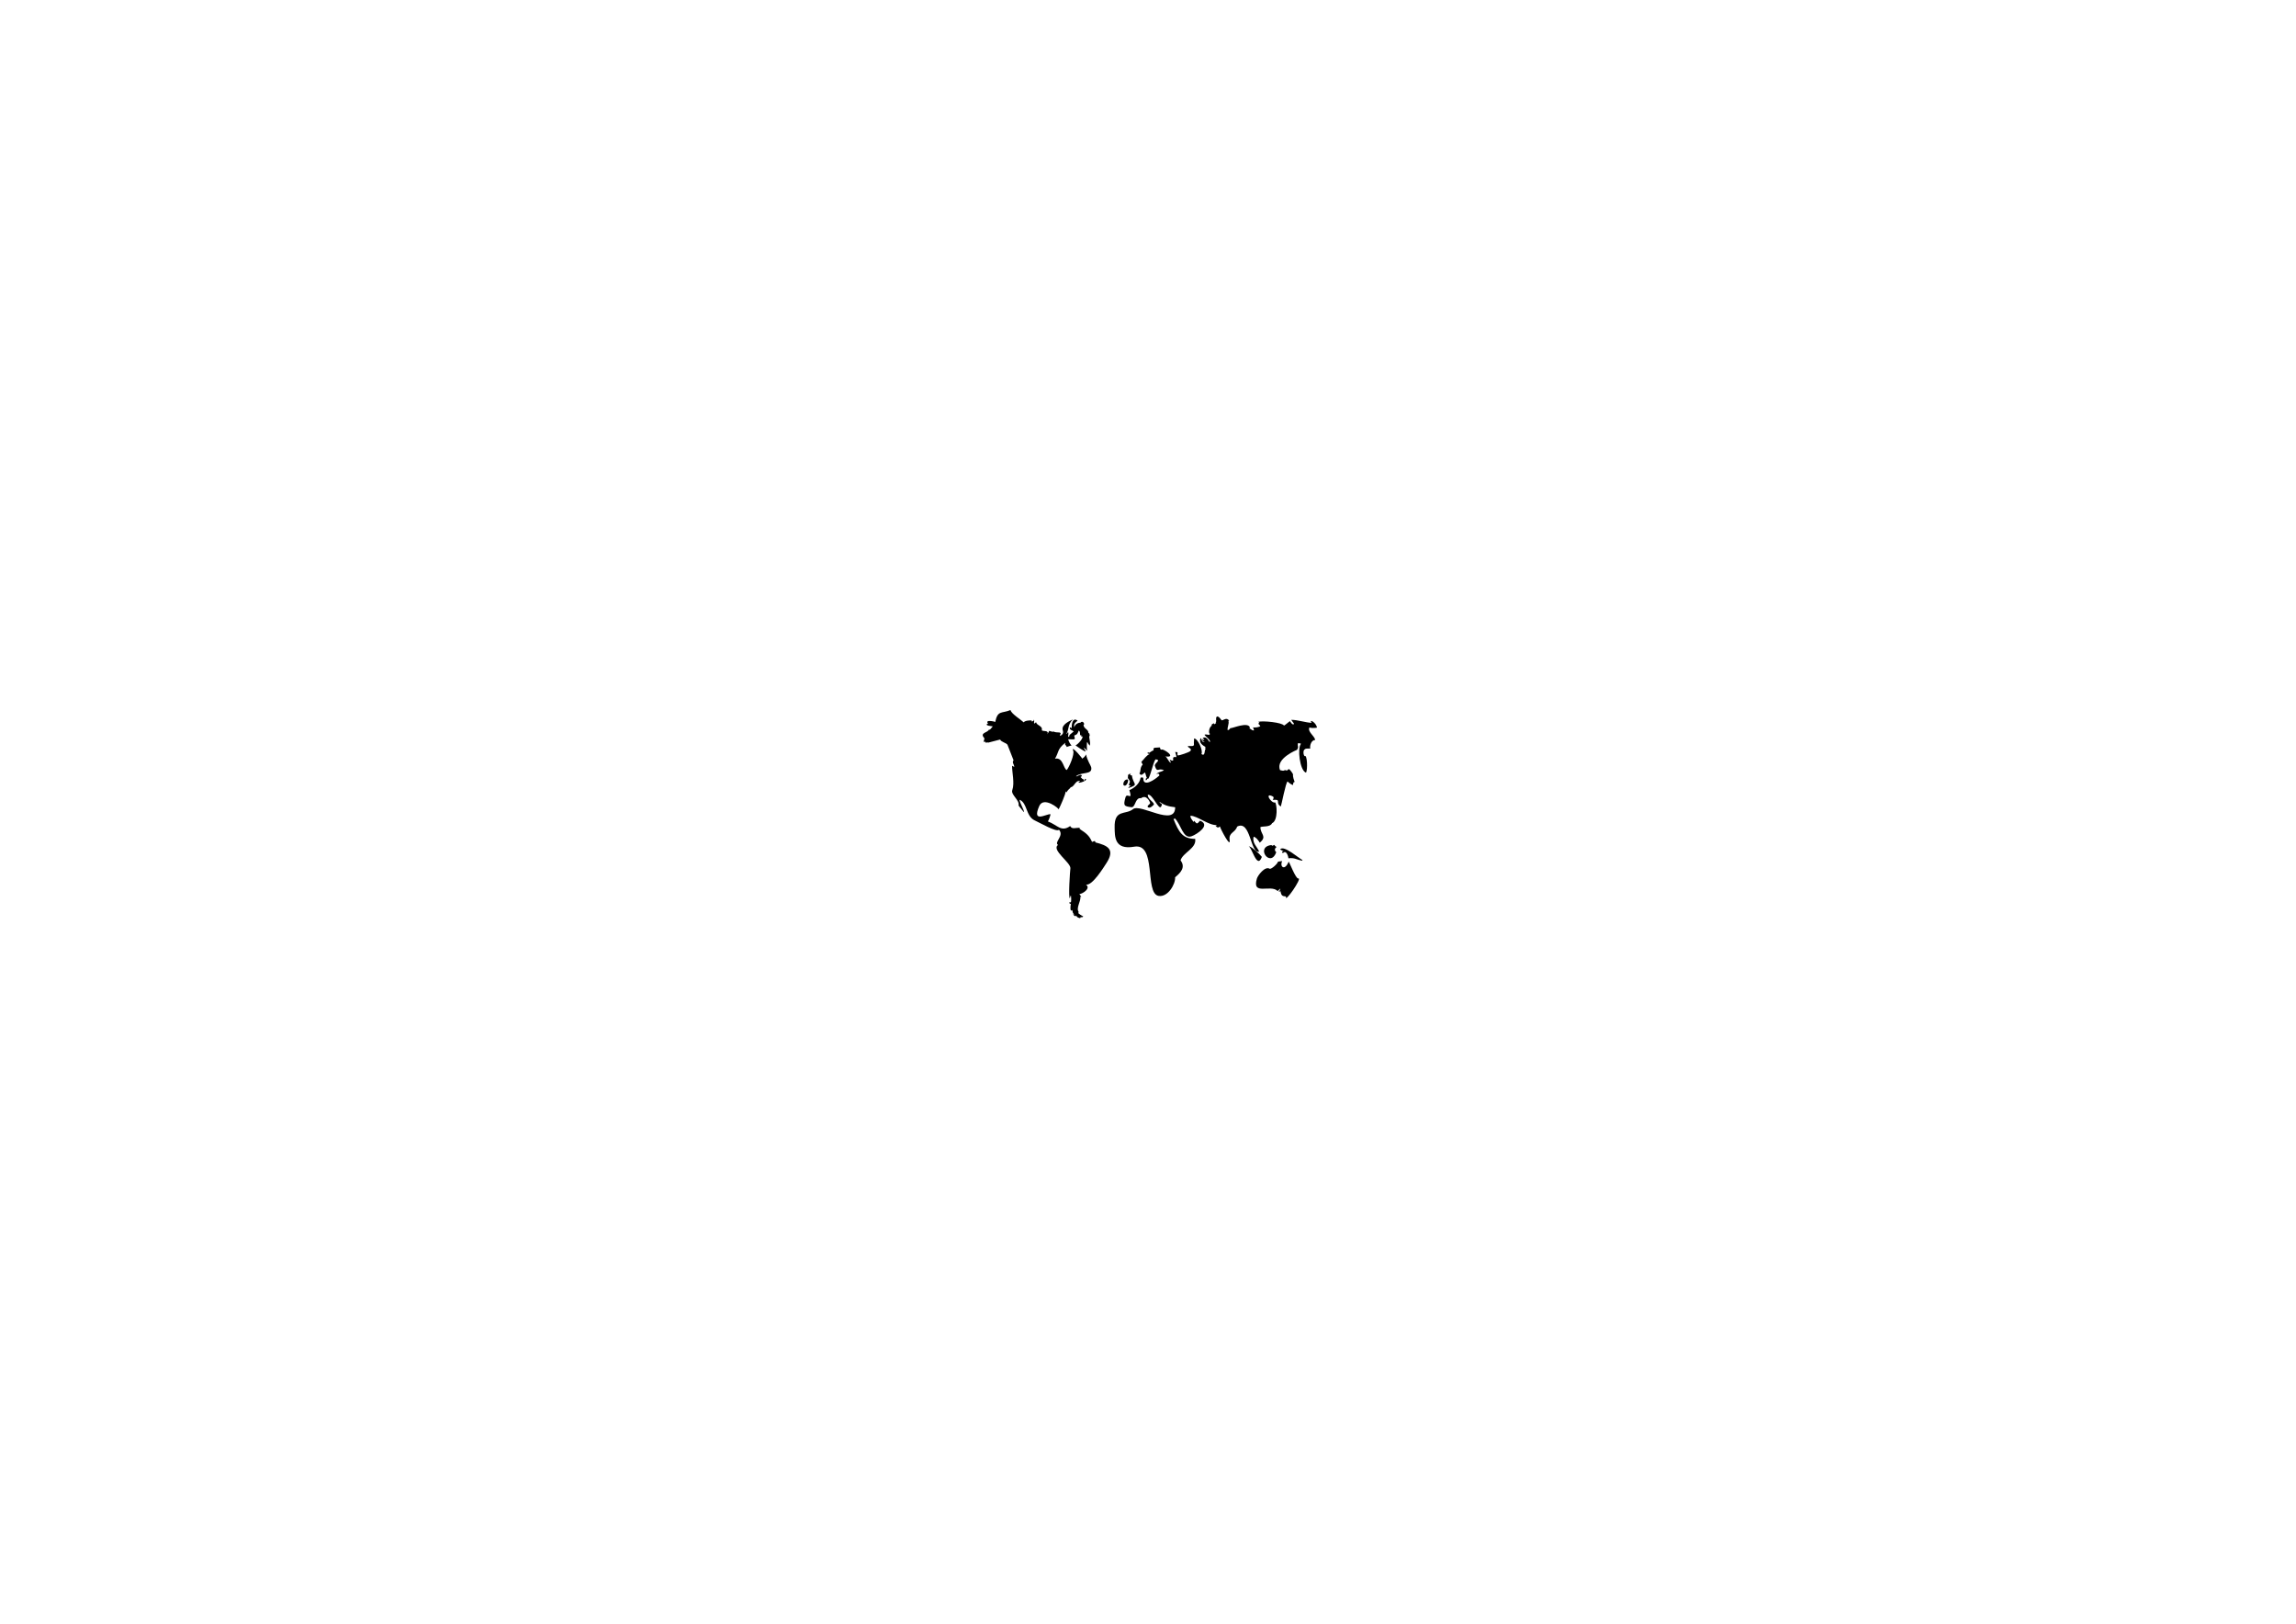
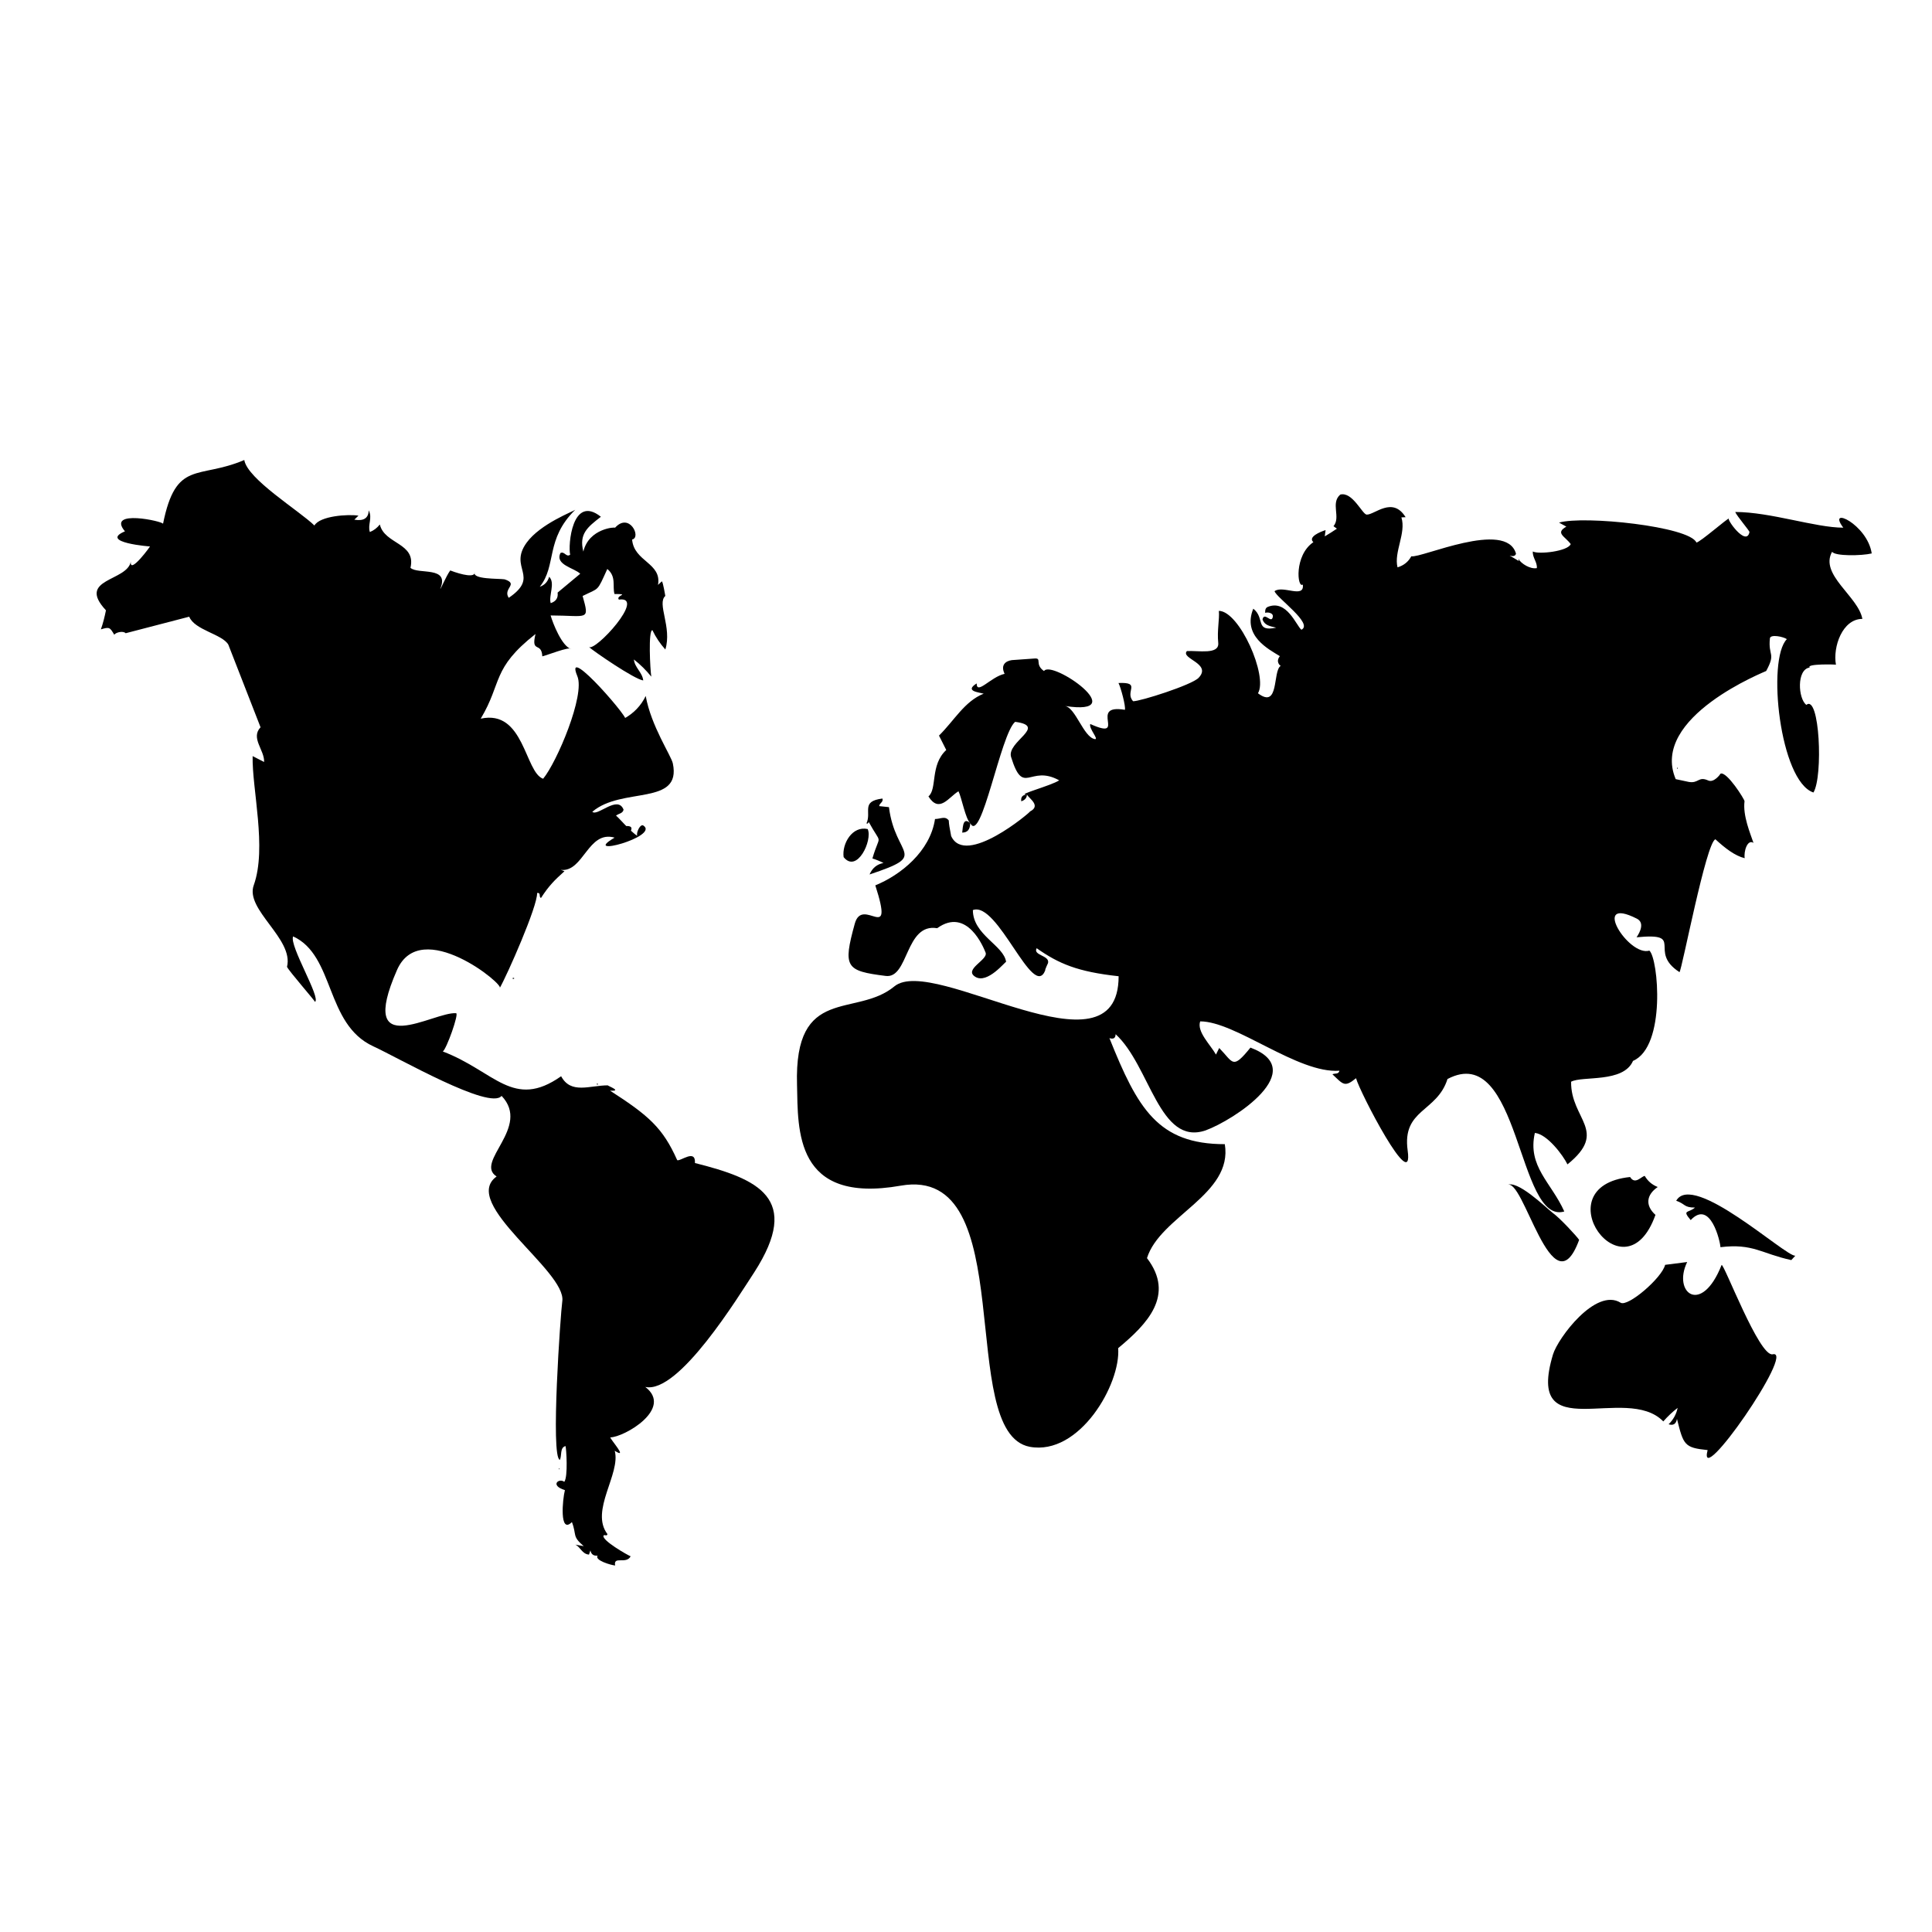
- <svg xmlns="http://www.w3.org/2000/svg" version="1.1" id="Layer_1" x="0px" y="0px" width="841.89px" height="595.28px" viewBox="0 0 841.89 595.28" enable-background="new 0 0 841.89 595.28" xml:space="preserve">
-   <path fill-rule="evenodd" clip-rule="evenodd" d="M423.521,274.125c-0.417,0.062-0.795,0.324-0.491,0.949  c-0.952,0.204-1.931,1.48-1.931,0.663c-0.861,0.532,0.145,0.606,0.488,0.702c-1.325,0.526-2.035,1.861-3.087,2.894l0.505,0.994  c-1.133,1.045-0.608,2.684-1.232,3.204c0.749,1.192,1.397,0.051,2.074-0.352c0.206,0.391,0.487,1.919,0.819,2.208  c-0.603-0.56-0.501,0.6-0.577,0.643c0.371,0.007,0.562-0.21,0.572-0.652c0.758,1.5,2.096-6.177,3.099-6.994  c2.274,0.302-0.617,1.369-0.276,2.436c0.858,2.759,1.266,0.476,3.318,1.603c-0.552,0.366-2.98,1.007-2.244,0.98  c-0.297,0.029-0.42,0.187-0.37,0.471c0.22-0.079,0.376-0.208,0.39-0.459c0.165,0.271,0.992,0.765,0.217,1.158  c0.037,0.04-4.467,3.854-5.449,1.697c-0.113-0.595-0.145-0.804-0.161-1.078c-0.258-0.334-0.563-0.097-0.949-0.097  c-0.333,2.241-2.387,3.872-4.124,4.577c1.355,4.21-0.871,0.704-1.418,2.646c-0.834,3.021-0.63,3.262,2.138,3.612  c1.591,0.2,1.335-3.669,3.551-3.298c2.08-1.493,3.216,1.365,3.345,1.687c0.196,0.491-1.545,1.159-0.708,1.673  c0.85,0.524,2.112-1.118,2.124-1.029c-0.147-1.139-2.296-1.863-2.296-3.579c1.716-0.65,4.159,6.29,5.001,4.158  c-0.059,0,0.227-0.566,0.192-0.515c0.118-0.523-1.071-0.516-0.784-1.009c1.514,1.059,2.805,1.623,5.654,1.933  c0,7.393-12.761-1.533-15.478,0.699c-2.658,2.194-6.929-0.139-6.72,6.796c0.074,3.104-0.185,8.255,7.157,6.965  c8.357-1.47,3.752,17.046,8.91,18.027c3.439,0.638,6.295-4.351,6.102-6.806c1.998-1.656,3.95-3.654,1.992-6.217  c0.891-2.891,5.949-4.395,5.373-7.871c-4.615,0-6.018-2.453-7.965-7.319c0.277,0.086,0.421-0.003,0.426-0.272  c2.387,2.191,3.004,7.738,6.208,6.64c1.982-0.718,7.225-4.167,3.104-5.711c-1.264,1.556-1.172,1.036-2.164,0.03  c-0.076,0.154-0.135,0.273-0.221,0.449c-0.375-0.67-1.338-1.578-1.09-2.29c2.457,0,6.746,3.621,9.615,3.403  c-0.064,0.262-0.297,0.164-0.479,0.247c0.743,0.706,0.839,0.92,1.629,0.271c0.242,0.936,4.009,8.188,3.563,4.986  c-0.395-2.864,2.023-2.625,2.754-4.928c5.024-2.654,4.811,10.109,8.07,9.143c-0.903-2.012-2.564-3.108-2.034-5.428  c0.856,0.087,1.94,1.549,2.249,2.175c2.861-2.314,0.219-3.092,0.252-5.7c0.766-0.427,3.6,0.105,4.269-1.442  c2.3-0.987,1.753-7.077,1.127-7.608c-1.437,0.438-4.098-3.854-0.859-2.206c0.536,0.278,0.233,0.908-0.027,1.284  c3.442-0.333,0.728,0.958,2.968,2.408c0.172-0.155,1.844-8.987,2.482-9.173c0.67,0.62,1.347,1.142,2.02,1.304  c-0.078-0.467,0.184-1.333,0.605-1.054c-0.227-0.669-0.75-1.875-0.625-2.875c0.015-0.117-1.229-2.093-1.656-1.906  c-0.03,0.066-0.457,0.645-0.844,0.469c-0.688-0.312-0.656,0.219-1.348,0.101l-0.902-0.195c-1.821-4.301,6.27-7.457,6.25-7.469  c0.687-1.269,0.125-1,0.25-2.25c0.031-0.308,0.937-0.113,1.172,0.052c-1.396,1.402-0.49,9.816,1.836,10.588  c0.676-1.119,0.431-6.804-0.487-6.049c-0.567-0.419-0.685-2.452,0.234-2.578c-0.282-0.271,1.827-0.215,1.806-0.195  c-0.222-1.232,0.447-3.161,1.825-3.161c-0.282-1.557-2.977-3.056-2.09-4.635c0.183,0.312,2.034,0.286,2.736,0.115  c-0.302-2.016-3.124-3.324-1.965-1.778c-1.925,0-5.021-1.084-7.463-1.084c0.122,0.296,1.005,1.315,0.987,1.389  c-0.217,1.069-1.677-1.009-1.405-0.947c-0.108-0.024-1.983,1.634-2.257,1.668c-0.472-1.113-7.768-1.879-9.484-1.372  c0.199,0.109,0.328,0.179,0.504,0.274c-0.783,0.451-0.108,0.654,0.307,1.204c-0.189,0.503-2.223,0.732-2.621,0.513  c-0.02,0.441,0.32,0.748,0.281,1.15c-0.446,0.084-1.082-0.303-1.271-0.637c0.01,0.048,0.017,0.098,0.023,0.146  c-1.229-0.755-0.305-0.051-0.194-0.51c-0.669-2.371-6.561,0.334-7.225,0.179c-0.207,0.384-0.525,0.64-0.954,0.765  c-0.262-1.045,0.609-2.373,0.265-3.448c0.091-0.003,0.169-0.007,0.296-0.014c-0.904-1.471-2.152-0.154-2.691-0.181  c-0.299-0.016-0.988-1.605-1.826-1.378c-0.678,0.594,0.064,1.562-0.459,2.184c0.093,0.069,0.169,0.125,0.229,0.17  c-0.274,0.187-0.553,0.366-0.838,0.534c0.018-0.139,0.033-0.27,0.055-0.431c-0.344,0.105-1.242,0.467-0.843,0.833  c-1.341,0.914-1.112,3.224-0.731,2.927c0.125,1-1.375,0.024-1.955,0.459c0.145,0.468,2.709,2.25,1.852,2.661  c-0.354-0.3-1-2.101-2.309-1.581c-0.162,0.066-0.201,0.208-0.188,0.423c0.126-0.077,0.606-0.024,0.521,0.302  c-0.115,0.44-0.572-0.406-0.705,0.138c0.137,0.416,0.514,0.468,0.949,0.573c-1.493,0.312-0.746-0.661-1.582-1.311  c-0.768,1.876,1.052,2.794,1.832,3.275c-0.311,0.393,0.016,0.664,0.064,0.664c-0.576,0.348-0.074,3.03-1.572,1.899  c0.705-1.174-1.268-5.675-2.697-5.691c0.049,0.566-0.129,1.351-0.043,2.208c0.085,0.843-1.404,0.519-2.158,0.571  c-0.463,0.525,1.753,0.851,0.803,1.847c-0.477,0.499-4.035,1.628-4.523,1.617c-0.611-0.658,0.609-1.327-1.006-1.256  c0.15,0.273,0.513,1.617,0.437,1.851c-2.581-0.435,0.245,2.168-2.39,0.981c-0.12,0.299,0.629,1.095,0.311,1.039  c-0.777-0.143-1.318-2.176-2.059-2.289c4.754,0.723-0.926-3.229-1.447-2.412c-0.674-0.47-0.111-0.907-0.653-0.866L423.521,274.125z   M424.7,274.47 M425.268,274.442 M413.634,285.274c0.954,1.746,0.809,0.7,0.265,2.544c0.265,0.082,0.52,0.186,0.766,0.313  c-0.45,0.081-0.771,0.346-0.965,0.792c4.167-1.394,1.771-1.168,1.341-4.652c-0.233-0.024-0.457-0.046-0.676-0.069  c0.019-0.217,0.301-0.264,0.226-0.525c-1.515,0.192-0.735,0.917-1.104,1.717C413.581,285.436,413.63,285.396,413.634,285.274  C413.686,285.371,413.617,285.319,413.634,285.274z M460.883,312.301c-0.506-0.404-2.51-2.365-3.178-1.916  c1.121-0.8,3.131,8.83,4.988,3.768C462.564,313.938,461.373,312.65,460.883,312.301z M466.215,309.811  c-6.096,0.638-0.369,8.578,1.752,2.616c-0.721-0.645-0.633-1.382,0.154-1.923c-0.412-0.158-0.691-0.42-0.896-0.763  C466.983,309.766,466.562,310.375,466.215,309.811z M413.575,285.79c-1.062-0.241-1.787,1.006-1.662,1.935  C412.835,288.878,413.927,286.558,413.575,285.79C413.414,285.753,413.64,285.932,413.575,285.79z M444.438,264.085 M426.32,294.258  c-0.008-0.015-0.014-0.031-0.021-0.046c-0.002,0.029-0.006,0.06-0.008,0.088C426.301,294.287,426.311,294.271,426.32,294.258  C426.312,294.243,426.311,294.271,426.32,294.258z M469.47,281.555c-0.026,0.034-0.021,0.061,0.019,0.08  c0.007-0.027,0.016-0.053,0.023-0.08C469.498,281.555,469.484,281.555,469.47,281.555  C469.464,281.57,469.484,281.555,469.47,281.555z" />
-   <path fill-rule="evenodd" clip-rule="evenodd" d="M392.166,269.461c0.045,0.365-0.113,0.607-0.477,0.728  c-0.155-0.504,0.335-1.397-0.105-1.819c-0.098,0.347-0.313,0.578-0.645,0.691c1.184-1.476,0.362-3.265,2.445-5.315  c-0.098,0.096-2.417,0.964-3.362,2.281c-1.267,1.762,0.979,2.299-1.23,3.798c-0.432-0.649,0.723-0.945-0.284-1.278  c-0.425-0.068-2.253,0.013-2.071-0.485c0.034,0.378-0.875,0.188-1.688-0.125c-0.312,0.438-0.64,1.282-0.69,1.266  c0.676-1.604-1.541-0.966-2.057-1.45c0.41-1.736-1.789-1.617-2.113-2.996c-0.188,0.236-0.417,0.412-0.688,0.525  c-0.165-0.495,0.197-0.971-0.083-1.5c-0.014,0.542-0.346,0.758-0.994,0.643c0.074-0.07,0.156-0.149,0.288-0.274  c-0.71-0.115-2.655,0.011-3.039,0.68c-1.041-1.019-4.633-3.206-4.842-4.521c-3.193,1.358-4.713-0.051-5.609,4.405  c0.036-0.167-3.951-1.042-2.632,0.521c-1.84,0.77,1.81,1.059,1.724,1.036c0.11-0.103-1.433,2.015-1.317,1.039  c-0.243,1.393-3.778,1.161-1.716,3.372c-0.092,0.443-0.199,0.887-0.349,1.314c0.589-0.179,0.622-0.137,0.919,0.373  c0.108-0.164,0.619-0.294,0.789-0.106l4.385-1.14c0.374,0.927,2.283,1.201,2.702,1.929l2.228,5.704  c-0.706,0.741,0.284,1.584,0.242,2.398c-0.265-0.134-0.528-0.27-0.791-0.407c-0.047,2.282,0.996,6.332,0.084,8.905  c-0.642,1.694,2.781,3.7,2.293,5.643c0.108,0.27,1.975,2.398,1.926,2.427c0.442-0.251-1.792-3.897-1.509-4.524  c2.889,1.324,2.206,6.054,5.533,7.587c1.718,0.785,8.059,4.441,8.861,3.422c2.065,2.175-1.911,4.561-0.343,5.564  c-2.563,1.852,4.846,6.535,4.534,8.619c-0.112,0.754-0.825,10.793-0.172,10.951c0.149-0.281-0.014-0.852,0.395-0.955  c0.047,0.154,0.185,2.107-0.089,2.469c-0.357-0.289-1.03,0.233,0.044,0.57c-0.164,0.605-0.4,3.088,0.479,2.207  c0.353,0.922-0.008,0.961,0.818,1.66c-0.194-0.032-0.389-0.066-0.585-0.1c0.357,0.154,0.465,0.649,0.948,0.684  c0.034-0.098,0.066-0.197,0.099-0.294c0.058,0.276,0.223,0.396,0.493,0.36c-0.218,0.323,0.895,0.652,1.215,0.684  c-0.136-0.688,0.763-0.057,1.071-0.635c-0.2-0.076-2.033-1.123-1.874-1.436c0.075-0.086,0.228,0.078,0.27-0.099  c-1.234-1.613,0.936-4.163,0.501-5.757c0.96,0.619-0.271-0.752-0.306-0.92c0.932,0,4.382-1.977,2.417-3.48  c2.315,0.502,6.44-6.268,7.535-7.936c3.28-5.104,0.262-6.426-4.104-7.527c0.06-1.006-1.003-0.096-1.227-0.197  c-0.995-2.23-1.953-3.07-4.636-4.8c0.883,0.056-0.137-0.318-0.158-0.364c-1.251,0-2.54,0.633-3.218-0.631  c-3.316,2.335-4.585-0.348-8.171-1.711c0.261-0.175,1.129-2.619,0.919-2.637c-1.537-0.131-6.887,3.413-4.085-2.978  c1.64-3.762,7.533,1.086,7.09,1.248c0.521-0.91,2.626-5.673,2.582-6.569c0.299-0.039,0.094,0.265,0.268,0.338  c0.547-0.849,0.944-1.235,1.624-1.847c-0.088-0.033-0.17-0.064-0.252-0.095c1.565,0.187,1.872-2.753,3.713-2.222  c-2.426,1.414,3.124-0.069,1.989-0.834c-0.225-0.149-0.53,0.537-0.419,0.709c-0.523-0.325-1.361-1.36-1.476-1.388  c0.173-0.156,0.462-0.143,0.526-0.417c-0.401-1.042-1.803,0.487-2.159,0.143c2.031-1.746,6.179-0.38,5.56-3.339  c-0.118-0.552-1.498-2.576-1.873-4.658c-0.327,0.68-0.831,1.201-1.509,1.568c0.951,0.634-4.248-5.431-3.213-2.938  c0.556,1.305-1.417,5.959-2.36,7.09c-1.264-0.438-1.302-4.811-4.312-4.15c1.498-2.5,0.74-3.451,3.783-5.848  c-0.33,1.364,0.42,0.502,0.47,1.545c0.295-0.065,1.888-0.698,1.971-0.511c-0.629-0.218-1.234-1.741-1.399-2.317  c2.579,0.005,2.701,0.409,2.208-1.342c1.177-0.586,0.975-0.255,1.704-1.866c0.64,0.525,0.341,1.197,0.496,1.729  c1.126,0,0.063,0.087,0.302,0.386c1.936-0.284-1.664,3.642-2.075,3.263c0.3,0.277,3.124,2.232,3.753,2.319  c-0.063-0.57-0.587-0.882-0.642-1.453c0.444,0.351,0.846,0.746,1.2,1.188c-0.08-0.47-0.214-3.231,0.077-3.207  c0.235,0.486,0.534,0.93,0.894,1.332c0.474-1.538-0.599-3.171-0.004-3.694c-0.001,0.018-0.152-0.976-0.24-1.01  c-0.068,0.064-0.133,0.122-0.262,0.244c0.273-1.521-1.665-1.6-1.79-3.132c0.661-0.134-0.191-1.912-1.182-0.809  c0.064-0.066-1.8,0.019-2.185,1.646c-0.308-1.222,0.282-1.687,1.213-2.407c-1.992-1.579-2.278,1.991-2.123,2.622  c-0.267,0.212-0.388-0.259-0.671-0.114c-0.407,0.815,0.987,1.038,1.361,1.429L392.166,269.461z" />
-   <path fill-rule="evenodd" clip-rule="evenodd" d="M396.66,285.609c0.167,0.246,0.167,0.246,0.539,0.354  C397.378,285.635,397.197,285.517,396.66,285.609C396.826,285.855,396.877,285.658,396.66,285.609z" />
-   <path fill-rule="evenodd" clip-rule="evenodd" d="M394.963,303.396c-0.049-0.038-0.084-0.034-0.101,0.01  C394.914,303.445,394.948,303.443,394.963,303.396C394.938,303.389,394.958,303.406,394.963,303.396z" />
-   <path fill-rule="evenodd" clip-rule="evenodd" d="M392.669,333.481c0.129-0.062,0.075-0.095-0.034-0.044  C392.647,333.452,392.657,333.467,392.669,333.481C392.697,333.469,392.657,333.467,392.669,333.481z" />
-   <path fill-rule="evenodd" clip-rule="evenodd" d="M392.266,329.997c0.033-0.013,0.041-0.034,0.027-0.067  C392.241,329.941,392.232,329.965,392.266,329.997C392.276,329.988,392.258,329.984,392.266,329.997z" />
-   <path fill-rule="evenodd" clip-rule="evenodd" d="M389.09,296.145c0.028-0.013,0.058-0.026,0.088-0.039  c-0.026-0.049-0.067-0.057-0.123-0.021C389.067,296.104,389.078,296.125,389.09,296.145  C389.118,296.132,389.078,296.125,389.09,296.145z" />
-   <path fill-rule="evenodd" clip-rule="evenodd" d="M468.627,315.878c-0.213,0.901-2.575,2.924-3.076,2.614  c-1.715-1.062-4.328,2.449-4.666,3.576c-1.953,6.503,5.043,1.968,7.623,4.62c0.299-0.342,0.629-0.652,0.987-0.931  c-0.088,0.436-0.306,0.831-0.628,1.133c0.326,0.105,0.52-0.019,0.582-0.373c0.446,1.803,0.506,1.995,2.113,2.152  c-0.748,2.921,6.136-7.003,4.492-6.607c-0.927,0.203-3.355-6.258-3.533-6.168c-1.385,3.52-3.404,1.916-2.369-0.207L468.627,315.878z  " />
-   <path fill-rule="evenodd" clip-rule="evenodd" d="M477.622,315.25c-0.675,0.07-7.074-5.85-8.222-3.793  c0.65,0.217,0.514,0.464,1.294,0.464c-0.455,0.399-0.917,0.132-0.294,0.866c1.359-1.453,2.035,1.501,2.049,1.877  c2.256-0.277,2.811,0.434,4.892,0.883" />
-   <path fill-rule="evenodd" clip-rule="evenodd" d="M471.738,311.666C471.783,311.613,471.764,311.637,471.738,311.666  L471.738,311.666z" />
+ <svg xmlns="http://www.w3.org/2000/svg" version="1.1" id="Layer_1" x="0px" y="0px" width="50px" height="50px" viewBox="0 0 50 50" enable-background="new 0 0 50 50" xml:space="preserve">
+   <g>
+     <path d="M26.185,17.084c-0.156,0.023-0.297,0.122-0.186,0.355c-0.355,0.076-0.723,0.556-0.723,0.248   c-0.322,0.201,0.053,0.229,0.182,0.265c-0.495,0.196-0.762,0.696-1.157,1.085l0.188,0.373c-0.424,0.392-0.228,1.006-0.461,1.201   c0.281,0.447,0.524,0.02,0.777-0.133c0.078,0.146,0.182,0.721,0.307,0.828c-0.226-0.209-0.188,0.225-0.215,0.241   c0.139,0.003,0.209-0.079,0.213-0.243c0.285,0.562,0.787-2.316,1.162-2.623c0.854,0.113-0.232,0.514-0.104,0.914   c0.322,1.034,0.477,0.178,1.244,0.6c-0.207,0.138-1.117,0.377-0.842,0.367c-0.111,0.012-0.156,0.07-0.139,0.176   c0.082-0.028,0.141-0.077,0.146-0.172c0.062,0.103,0.369,0.287,0.08,0.435c0.014,0.015-1.674,1.444-2.041,0.636   c-0.043-0.223-0.057-0.301-0.062-0.404c-0.097-0.125-0.211-0.037-0.356-0.037c-0.125,0.841-0.895,1.453-1.545,1.717   c0.508,1.576-0.328,0.264-0.531,0.99c-0.312,1.134-0.236,1.224,0.801,1.354c0.596,0.076,0.5-1.375,1.331-1.235   c0.778-0.561,1.206,0.512,1.253,0.631c0.074,0.186-0.579,0.435-0.266,0.627c0.318,0.197,0.791-0.418,0.797-0.385   c-0.057-0.428-0.86-0.699-0.86-1.342c0.644-0.244,1.56,2.355,1.874,1.557c-0.021,0,0.086-0.211,0.072-0.192   c0.043-0.194-0.4-0.192-0.295-0.378c0.568,0.398,1.051,0.609,2.121,0.725c0,2.771-4.784-0.574-5.803,0.262   c-0.996,0.824-2.598-0.051-2.52,2.549c0.027,1.162-0.069,3.094,2.684,2.609c3.133-0.551,1.405,6.389,3.338,6.758   c1.291,0.238,2.361-1.631,2.289-2.553c0.748-0.621,1.48-1.369,0.746-2.33c0.334-1.082,2.23-1.646,2.014-2.949   c-1.729,0-2.256-0.92-2.986-2.744c0.105,0.033,0.158,0,0.16-0.102c0.896,0.82,1.127,2.898,2.328,2.49   c0.742-0.271,2.709-1.562,1.162-2.143c-0.473,0.582-0.438,0.389-0.809,0.01c-0.029,0.059-0.053,0.105-0.084,0.17   c-0.141-0.252-0.502-0.592-0.408-0.859c0.92,0,2.527,1.357,3.604,1.277c-0.023,0.098-0.113,0.061-0.182,0.092   c0.279,0.264,0.314,0.346,0.611,0.102c0.092,0.352,1.502,3.068,1.336,1.869c-0.148-1.074,0.758-0.984,1.031-1.848   c1.883-0.994,1.805,3.789,3.023,3.428c-0.338-0.754-0.959-1.164-0.762-2.033c0.32,0.031,0.729,0.578,0.844,0.814   c1.072-0.867,0.082-1.16,0.094-2.139c0.289-0.158,1.352,0.039,1.602-0.539c0.861-0.371,0.656-2.652,0.424-2.854   c-0.541,0.164-1.537-1.443-0.322-0.826c0.199,0.104,0.086,0.341-0.01,0.481c1.289-0.125,0.27,0.358,1.111,0.902   c0.064-0.06,0.691-3.369,0.93-3.438c0.252,0.232,0.506,0.428,0.758,0.489c-0.029-0.175,0.07-0.5,0.227-0.396   c-0.084-0.25-0.279-0.703-0.232-1.078c0.006-0.043-0.461-0.783-0.621-0.713c-0.012,0.023-0.172,0.24-0.318,0.176   c-0.258-0.117-0.244,0.082-0.504,0.037l-0.338-0.072c-0.682-1.611,2.352-2.795,2.342-2.799c0.258-0.477,0.047-0.375,0.096-0.844   c0.012-0.115,0.352-0.043,0.439,0.02c-0.523,0.525-0.184,3.68,0.688,3.969c0.254-0.419,0.16-2.55-0.184-2.268   c-0.213-0.157-0.258-0.919,0.088-0.967c-0.105-0.101,0.686-0.08,0.678-0.072c-0.084-0.462,0.168-1.186,0.684-1.186   c-0.105-0.584-1.117-1.146-0.783-1.738c0.068,0.117,0.764,0.107,1.025,0.044c-0.113-0.755-1.172-1.246-0.736-0.667   c-0.723,0-1.883-0.406-2.797-0.406c0.045,0.109,0.377,0.493,0.369,0.52c-0.08,0.401-0.629-0.377-0.525-0.354   c-0.041-0.009-0.744,0.611-0.848,0.625c-0.176-0.417-2.912-0.704-3.555-0.516c0.074,0.043,0.123,0.067,0.189,0.104   c-0.295,0.168-0.041,0.245,0.113,0.451c-0.07,0.188-0.832,0.274-0.982,0.192c-0.008,0.164,0.121,0.279,0.105,0.431   c-0.168,0.032-0.404-0.113-0.477-0.239c0.004,0.018,0.008,0.037,0.01,0.055c-0.461-0.283-0.115-0.02-0.072-0.19   c-0.252-0.89-2.461,0.125-2.709,0.067c-0.078,0.144-0.197,0.239-0.357,0.287c-0.1-0.393,0.229-0.89,0.1-1.293   c0.033,0,0.062-0.002,0.109-0.005c-0.338-0.551-0.805-0.058-1.008-0.067c-0.111-0.006-0.369-0.603-0.684-0.518   c-0.256,0.223,0.021,0.585-0.174,0.818c0.035,0.025,0.064,0.047,0.088,0.064c-0.104,0.069-0.207,0.137-0.314,0.199   c0.006-0.052,0.012-0.102,0.021-0.162c-0.129,0.04-0.467,0.176-0.316,0.312c-0.502,0.342-0.418,1.207-0.273,1.097   c0.047,0.375-0.516,0.009-0.732,0.172c0.055,0.175,1.016,0.843,0.695,0.998c-0.135-0.112-0.377-0.788-0.867-0.593   c-0.061,0.025-0.074,0.078-0.07,0.158c0.047-0.028,0.229-0.008,0.195,0.113c-0.043,0.166-0.215-0.151-0.264,0.053   c0.051,0.156,0.191,0.176,0.355,0.215c-0.561,0.117-0.281-0.248-0.594-0.491c-0.287,0.703,0.395,1.047,0.688,1.228   c-0.117,0.147,0.006,0.25,0.023,0.25c-0.217,0.131-0.029,1.135-0.59,0.711c0.264-0.439-0.477-2.127-1.012-2.133   c0.02,0.213-0.049,0.506-0.016,0.828c0.031,0.315-0.525,0.194-0.811,0.213c-0.174,0.197,0.658,0.319,0.303,0.692   c-0.18,0.187-1.514,0.61-1.695,0.606c-0.229-0.248,0.229-0.498-0.379-0.472c0.057,0.103,0.193,0.606,0.166,0.694   c-0.969-0.163,0.092,0.812-0.896,0.367c-0.045,0.113,0.236,0.41,0.117,0.391c-0.293-0.054-0.496-0.814-0.771-0.857   c1.781,0.271-0.348-1.211-0.543-0.904c-0.252-0.176-0.043-0.34-0.244-0.325L26.185,17.084z M22.478,21.264   c0.357,0.654,0.303,0.262,0.1,0.953c0.099,0.031,0.195,0.07,0.287,0.117c-0.168,0.031-0.289,0.13-0.361,0.297   c1.562-0.521,0.664-0.438,0.502-1.742c-0.087-0.01-0.171-0.019-0.253-0.027c0.008-0.082,0.112-0.098,0.085-0.196   c-0.568,0.071-0.275,0.344-0.414,0.644C22.458,21.322,22.476,21.309,22.478,21.264C22.498,21.3,22.472,21.279,22.478,21.264z    M40.188,31.393c-0.189-0.15-0.941-0.885-1.191-0.717c0.42-0.299,1.174,3.311,1.871,1.412   C40.819,32.008,40.372,31.523,40.188,31.393z M42.187,30.461c-2.285,0.238-0.139,3.215,0.656,0.98   c-0.271-0.244-0.236-0.52,0.059-0.721c-0.154-0.061-0.26-0.158-0.336-0.287C42.476,30.443,42.317,30.672,42.187,30.461z    M22.456,21.456c-0.398-0.09-0.67,0.377-0.623,0.726C22.179,22.613,22.588,21.744,22.456,21.456   C22.396,21.443,22.481,21.51,22.456,21.456z M27.233,24.63c-0.004-0.005-0.006-0.011-0.008-0.017c0,0.011-0.002,0.023-0.002,0.033   C27.226,24.643,27.229,24.635,27.233,24.63C27.229,24.625,27.229,24.635,27.233,24.63z M43.407,19.869   c-0.01,0.013-0.008,0.023,0.008,0.029c0.002-0.01,0.006-0.02,0.008-0.029C43.417,19.869,43.413,19.869,43.407,19.869   C43.405,19.874,43.413,19.869,43.407,19.869z" />
+     <path d="M14.431,15.336c0.018,0.137-0.042,0.229-0.179,0.273c-0.058-0.189,0.125-0.523-0.04-0.682   c-0.037,0.129-0.117,0.215-0.242,0.258c0.443-0.553,0.135-1.224,0.917-1.992c-0.037,0.037-0.905,0.361-1.26,0.854   c-0.476,0.661,0.366,0.862-0.461,1.425c-0.162-0.244,0.271-0.354-0.107-0.479c-0.159-0.024-0.844,0.005-0.774-0.183   c0.012,0.143-0.328,0.07-0.633-0.047c-0.117,0.164-0.24,0.481-0.258,0.475c0.252-0.6-0.578-0.361-0.771-0.543   c0.152-0.65-0.672-0.605-0.793-1.122c-0.07,0.089-0.155,0.155-0.258,0.196c-0.062-0.186,0.074-0.363-0.03-0.562   c-0.005,0.203-0.13,0.284-0.372,0.242c0.027-0.027,0.059-0.057,0.107-0.104C9.01,13.303,8.28,13.35,8.137,13.6   c-0.39-0.381-1.735-1.201-1.815-1.695c-1.196,0.51-1.766-0.018-2.103,1.652c0.015-0.063-1.479-0.392-0.985,0.194   c-0.689,0.289,0.678,0.397,0.646,0.39c0.041-0.039-0.537,0.754-0.494,0.39c-0.091,0.522-1.417,0.435-0.644,1.264   c-0.034,0.167-0.074,0.333-0.131,0.493c0.222-0.068,0.233-0.053,0.346,0.139c0.039-0.062,0.232-0.109,0.295-0.039l1.645-0.428   c0.139,0.348,0.854,0.45,1.012,0.723l0.834,2.139c-0.264,0.277,0.107,0.593,0.092,0.898c-0.1-0.051-0.199-0.102-0.297-0.152   c-0.018,0.854,0.373,2.373,0.031,3.336c-0.24,0.636,1.041,1.389,0.859,2.117c0.041,0.102,0.74,0.898,0.723,0.908   c0.166-0.094-0.672-1.459-0.565-1.695c1.083,0.496,0.827,2.27,2.073,2.844c0.645,0.295,3.021,1.664,3.322,1.283   c0.773,0.814-0.717,1.711-0.129,2.086c-0.959,0.693,1.816,2.449,1.7,3.23c-0.042,0.283-0.31,4.045-0.063,4.104   c0.056-0.104-0.006-0.318,0.147-0.357c0.019,0.059,0.069,0.789-0.032,0.926c-0.134-0.107-0.387,0.088,0.016,0.215   c-0.061,0.227-0.149,1.156,0.181,0.826c0.132,0.346-0.003,0.361,0.306,0.623c-0.072-0.012-0.146-0.025-0.219-0.039   c0.135,0.059,0.174,0.244,0.355,0.258c0.013-0.037,0.025-0.074,0.037-0.109c0.021,0.104,0.082,0.146,0.185,0.135   c-0.082,0.121,0.336,0.244,0.455,0.256c-0.052-0.258,0.287-0.021,0.401-0.238c-0.074-0.027-0.762-0.42-0.701-0.537   c0.027-0.033,0.084,0.029,0.101-0.037c-0.462-0.604,0.351-1.561,0.188-2.158c0.359,0.232-0.103-0.281-0.115-0.346   c0.35,0,1.643-0.74,0.906-1.305c0.867,0.189,2.414-2.35,2.824-2.973c1.229-1.914,0.098-2.41-1.539-2.822   c0.022-0.377-0.375-0.037-0.459-0.074c-0.373-0.836-0.732-1.15-1.738-1.799c0.33,0.02-0.051-0.119-0.059-0.137   c-0.47,0-0.953,0.236-1.207-0.236c-1.242,0.875-1.719-0.131-3.062-0.641c0.098-0.066,0.423-0.982,0.344-0.99   c-0.576-0.049-2.58,1.281-1.531-1.115c0.615-1.412,2.824,0.406,2.658,0.467c0.195-0.34,0.984-2.126,0.969-2.463   c0.111-0.014,0.035,0.102,0.101,0.128c0.205-0.318,0.354-0.464,0.608-0.692c-0.033-0.013-0.063-0.023-0.095-0.035   c0.587,0.069,0.702-1.033,1.392-0.834c-0.909,0.53,1.17-0.025,0.746-0.312c-0.084-0.058-0.199,0.2-0.158,0.266   c-0.195-0.122-0.51-0.51-0.553-0.521c0.065-0.059,0.174-0.053,0.197-0.156c-0.15-0.391-0.676,0.184-0.809,0.054   c0.761-0.655,2.316-0.143,2.084-1.252c-0.045-0.207-0.562-0.965-0.702-1.745c-0.123,0.254-0.312,0.45-0.565,0.588   c0.356,0.237-1.593-2.037-1.205-1.102c0.209,0.488-0.531,2.232-0.885,2.656c-0.474-0.163-0.488-1.803-1.615-1.555   c0.562-0.937,0.276-1.293,1.418-2.191c-0.125,0.511,0.156,0.188,0.176,0.578c0.109-0.023,0.707-0.26,0.738-0.191   c-0.234-0.082-0.461-0.652-0.523-0.867c0.966,0.002,1.012,0.153,0.828-0.504c0.441-0.22,0.365-0.095,0.639-0.699   c0.24,0.197,0.128,0.448,0.186,0.648c0.422,0,0.024,0.032,0.113,0.145c0.727-0.105-0.623,1.367-0.777,1.224   c0.113,0.104,1.172,0.836,1.408,0.868c-0.024-0.213-0.221-0.33-0.242-0.543c0.168,0.131,0.317,0.279,0.451,0.445   c-0.031-0.178-0.082-1.212,0.028-1.203c0.088,0.183,0.2,0.35,0.335,0.5c0.178-0.576-0.225-1.188-0.001-1.386   c0,0.007-0.058-0.364-0.09-0.378c-0.024,0.023-0.05,0.046-0.099,0.092c0.103-0.57-0.623-0.6-0.67-1.174   c0.248-0.051-0.071-0.717-0.443-0.304c0.023-0.024-0.676,0.008-0.819,0.616c-0.116-0.457,0.104-0.631,0.454-0.901   c-0.746-0.592-0.854,0.746-0.795,0.981c-0.1,0.08-0.146-0.096-0.251-0.043c-0.153,0.307,0.37,0.39,0.511,0.537L14.431,15.336z" />
+     <path d="M16.114,21.389c0.063,0.092,0.063,0.092,0.203,0.133C16.385,21.398,16.317,21.354,16.114,21.389   C16.178,21.48,16.196,21.407,16.114,21.389z" />
+     <path d="M15.479,28.057c-0.02-0.018-0.031-0.014-0.039,0.002C15.461,28.074,15.474,28.072,15.479,28.057   C15.47,28.053,15.478,28.059,15.479,28.057z" />
+     <path d="M14.62,39.334c0.048-0.023,0.027-0.035-0.014-0.02C14.61,39.322,14.614,39.326,14.62,39.334   C14.63,39.326,14.614,39.326,14.62,39.334z" />
+     <path d="M14.469,38.027c0.013-0.006,0.015-0.014,0.009-0.023C14.459,38.006,14.456,38.016,14.469,38.027   C14.473,38.023,14.465,38.021,14.469,38.027z" />
+     <path d="M13.278,25.338c0.01-0.005,0.021-0.009,0.033-0.016c-0.011-0.018-0.025-0.02-0.047-0.006   C13.269,25.322,13.272,25.331,13.278,25.338C13.288,25.333,13.272,25.331,13.278,25.338z" />
+     <path d="M43.093,32.734c-0.08,0.338-0.967,1.098-1.152,0.98c-0.645-0.398-1.623,0.918-1.75,1.34   c-0.732,2.438,1.891,0.738,2.855,1.732c0.113-0.129,0.236-0.246,0.371-0.35c-0.033,0.162-0.115,0.311-0.234,0.424   c0.121,0.039,0.193-0.006,0.217-0.139c0.168,0.674,0.189,0.746,0.793,0.807c-0.281,1.094,2.299-2.625,1.684-2.479   c-0.346,0.076-1.258-2.346-1.322-2.312c-0.521,1.32-1.277,0.719-0.891-0.076L43.093,32.734z" />
+     <path d="M46.462,32.498c-0.252,0.025-2.65-2.191-3.082-1.422c0.244,0.082,0.193,0.176,0.486,0.176   c-0.17,0.148-0.344,0.049-0.111,0.324c0.512-0.547,0.766,0.562,0.77,0.701c0.846-0.102,1.053,0.164,1.834,0.334" />
+     <path d="M44.257,31.156C44.274,31.135,44.269,31.146,44.257,31.156L44.257,31.156z" />
+   </g>
</svg>
